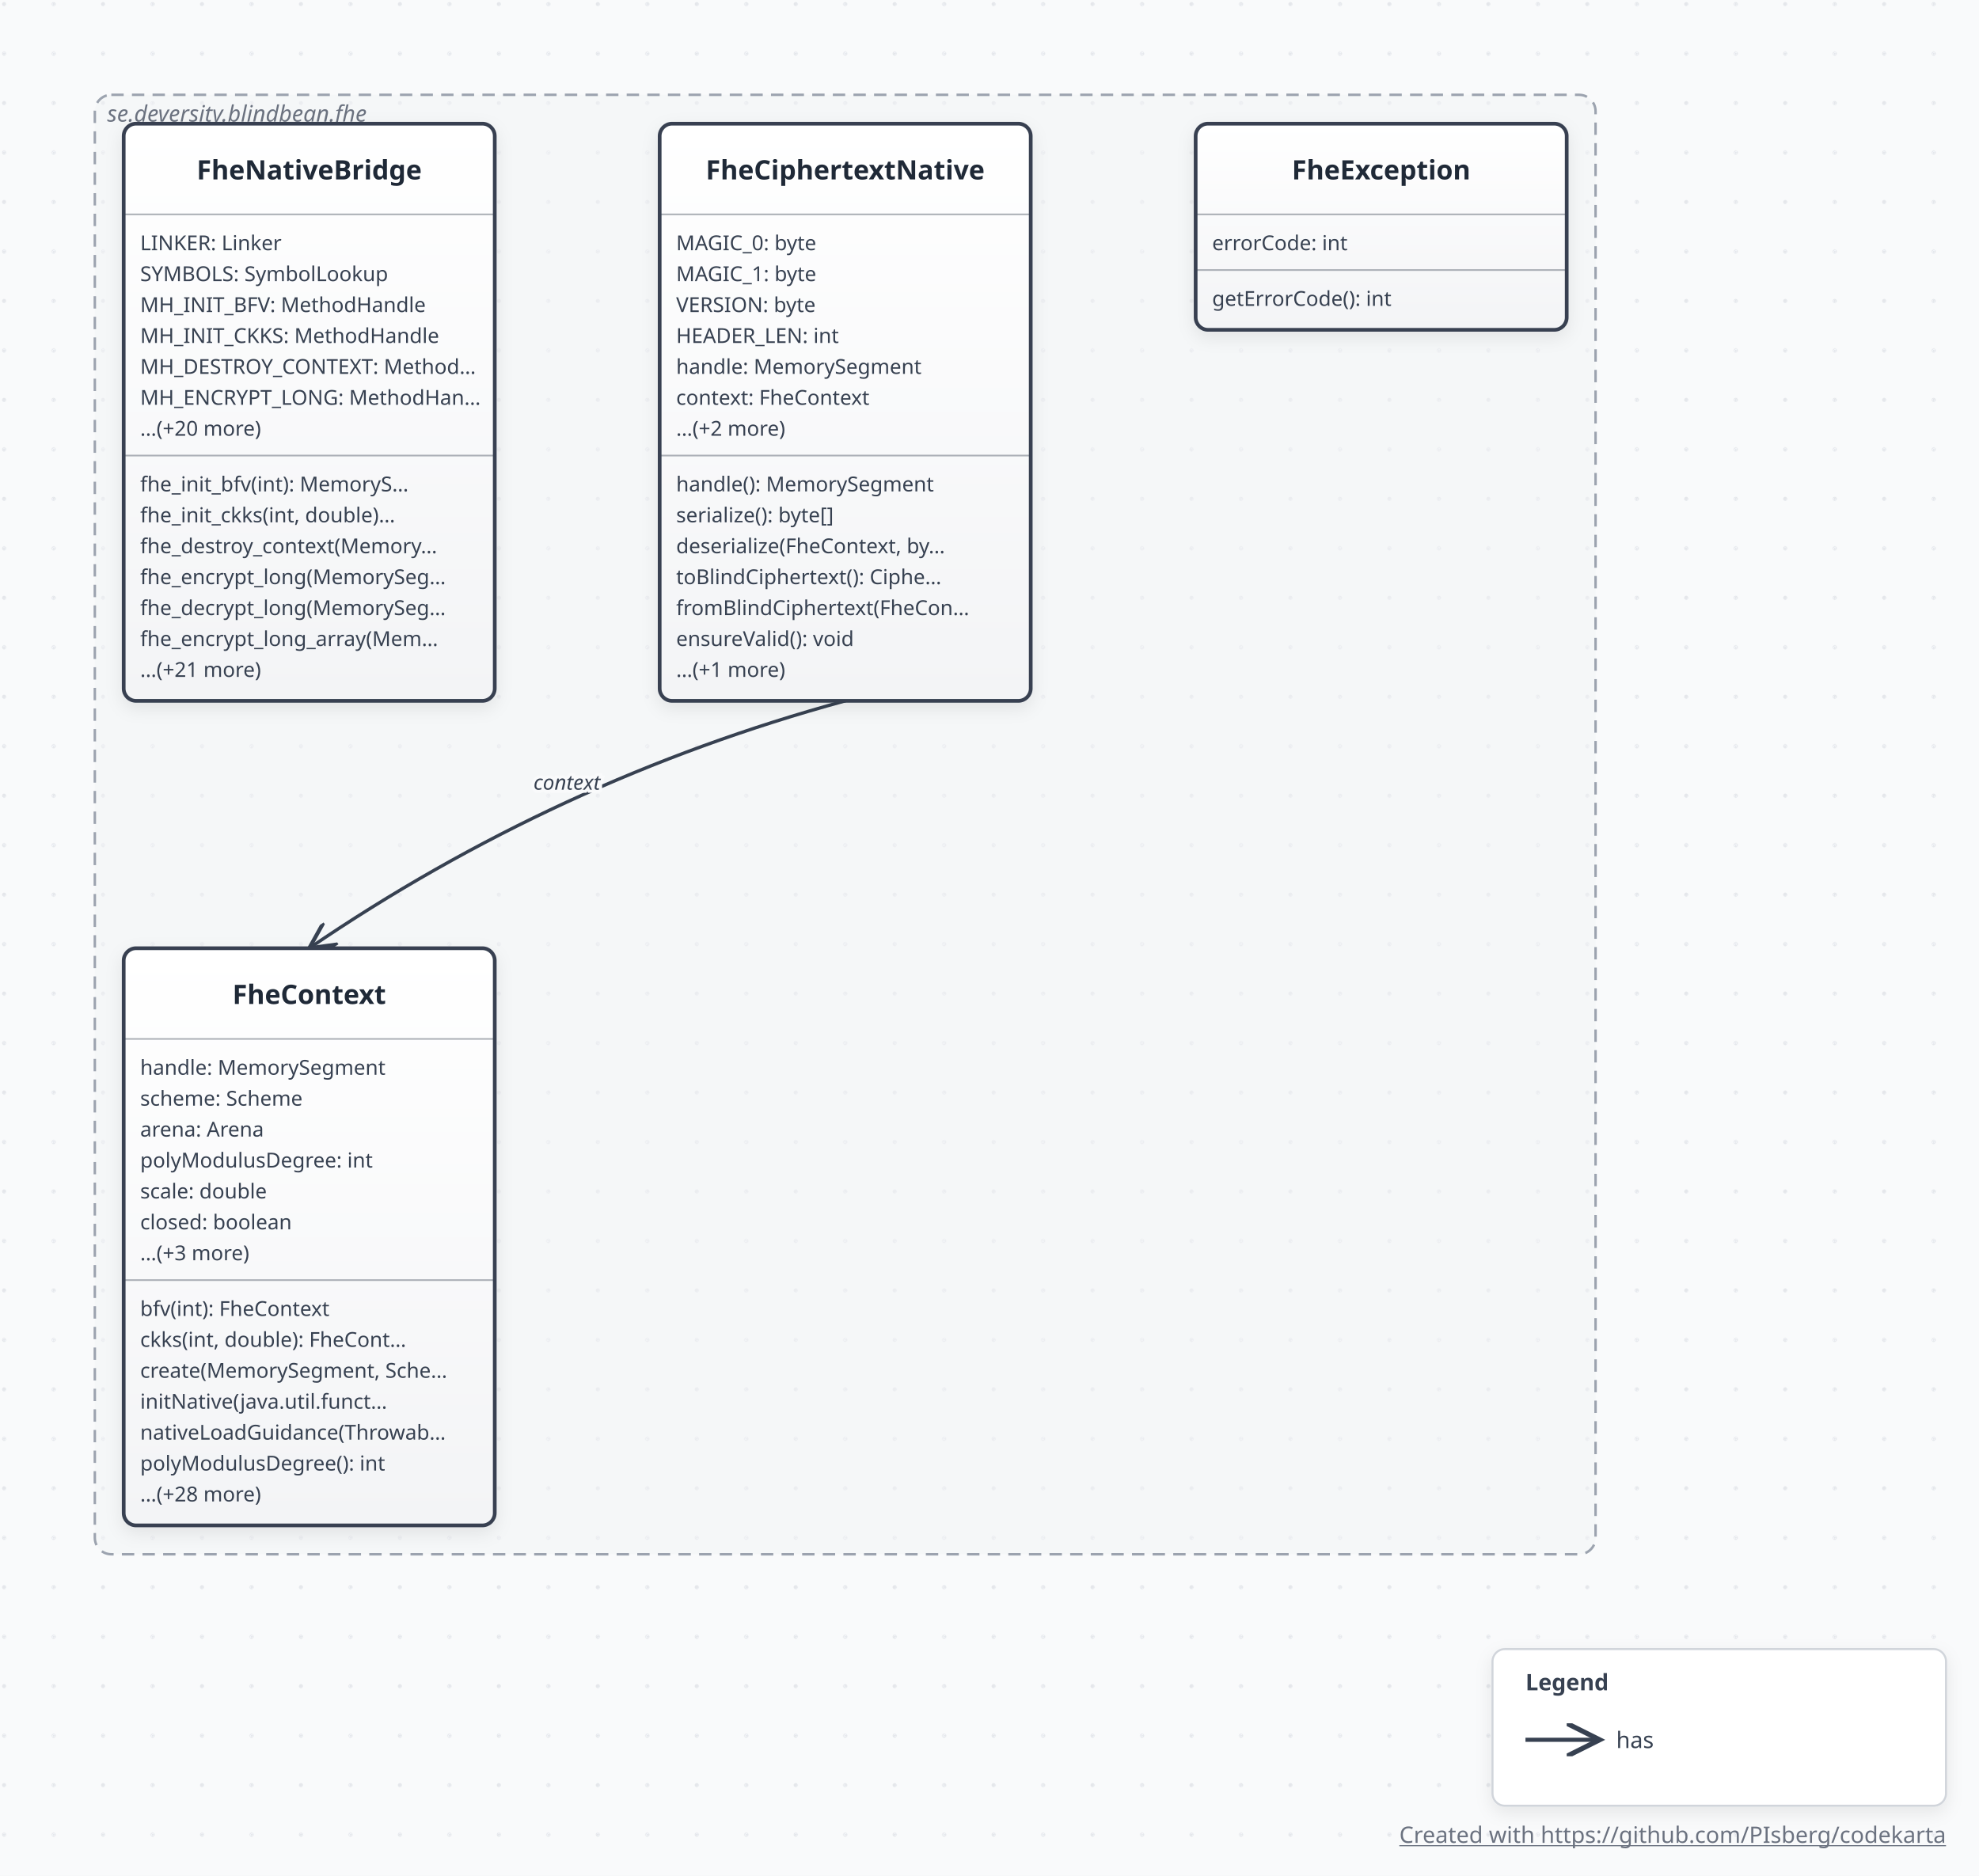
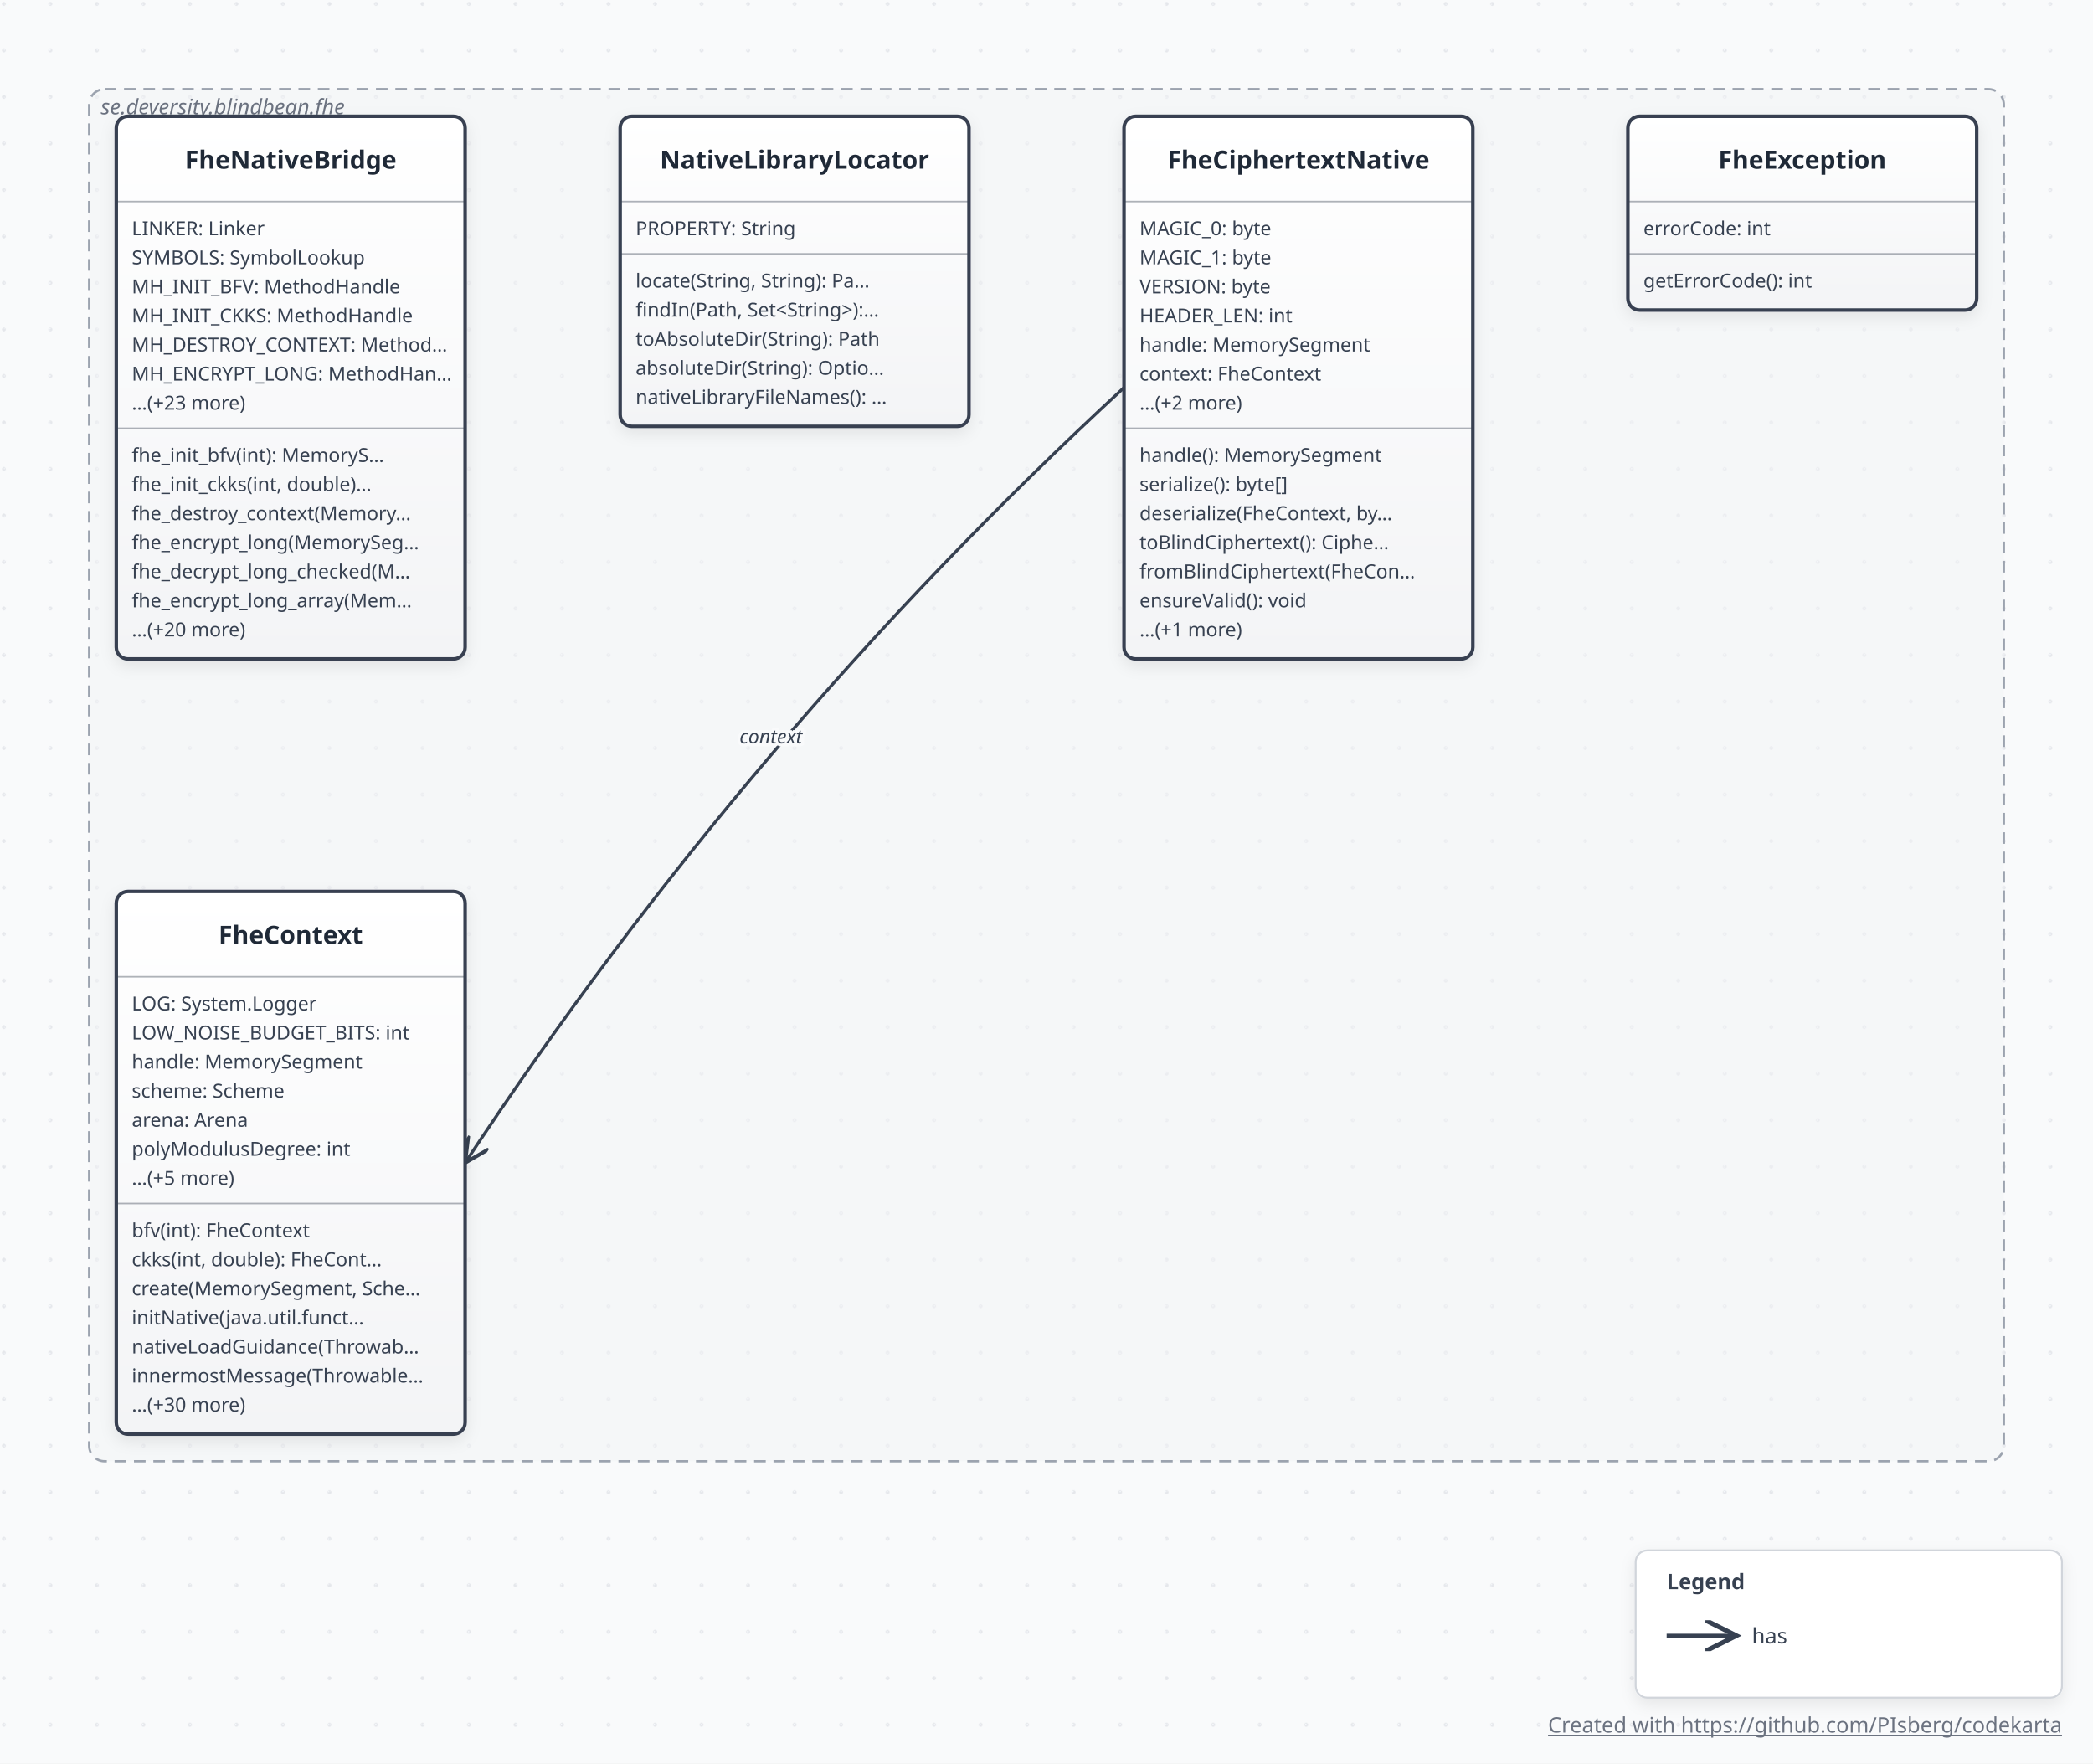
- <svg xmlns="http://www.w3.org/2000/svg" width="960" height="910" viewBox="0 0 960 910">
+ <svg xmlns="http://www.w3.org/2000/svg" width="1080" height="910" viewBox="0 0 1080 910">
  <defs>
    <style>
svg { font-family: 'Outfit', 'Inter', -apple-system, BlinkMacSystemFont, 'Segoe UI', sans-serif; }
text { font-family: 'Outfit', 'Inter', -apple-system, BlinkMacSystemFont, 'Segoe UI', sans-serif !important; }
.node-rect { transition: filter 0.2s ease, stroke-width 0.2s ease, stroke 0.2s ease; }
.node-rect:hover { stroke-width: 2.2 !important; filter: drop-shadow(0 8px 16px rgba(15, 23, 42, 0.12)) !important; }
.edge-line { stroke-linecap: round; stroke-linejoin: round; transition: stroke-width 0.2s ease; }
.edge-line:hover { stroke-width: 2.5 !important; }
.edge-label { paint-order: stroke; stroke: #f9fafb; stroke-width: 3; font-weight: 500; }
.diagram-attribution { fill: #9ca3af; text-decoration: none; transition: fill 0.2s ease; }
.diagram-attribution:hover { fill: #4b5563; text-decoration: underline; }
.group-rect { transition: stroke-width 0.2s ease; }
.node-label { pointer-events: none; }
</style>
    <filter id="nodeShadow" x="-20%" y="-20%" width="140%" height="140%">
      <feDropShadow dx="0" dy="3" stdDeviation="4" flood-color="#0f172a" flood-opacity="0.08" />
    </filter>
    <linearGradient id="grad-CLASS" x1="0%" y1="0%" x2="0%" y2="100%">
      <stop offset="0%" stop-color="#ffffff" />
      <stop offset="100%" stop-color="#f3f4f6" />
    </linearGradient>
    <linearGradient id="grad-INTERFACE" x1="0%" y1="0%" x2="0%" y2="100%">
      <stop offset="0%" stop-color="#eff6ff" />
      <stop offset="100%" stop-color="#dbeafe" />
    </linearGradient>
    <linearGradient id="grad-MODULE" x1="0%" y1="0%" x2="0%" y2="100%">
      <stop offset="0%" stop-color="#faf5ff" />
      <stop offset="100%" stop-color="#ede9fe" />
    </linearGradient>
    <linearGradient id="grad-METHOD" x1="0%" y1="0%" x2="0%" y2="100%">
      <stop offset="0%" stop-color="#fffbeb" />
      <stop offset="100%" stop-color="#fef3c7" />
    </linearGradient>
    <linearGradient id="grad-PACKAGE" x1="0%" y1="0%" x2="0%" y2="100%">
      <stop offset="0%" stop-color="#ecfdf5" />
      <stop offset="100%" stop-color="#d1fae5" />
    </linearGradient>
    <linearGradient id="grad-EXCEPTION" x1="0%" y1="0%" x2="0%" y2="100%">
      <stop offset="0%" stop-color="#fef2f2" />
      <stop offset="100%" stop-color="#fee2e2" />
    </linearGradient>
    <linearGradient id="grad-STATE" x1="0%" y1="0%" x2="0%" y2="100%">
      <stop offset="0%" stop-color="#f0f9ff" />
      <stop offset="100%" stop-color="#e0f2fe" />
    </linearGradient>
    <pattern id="dotGrid" width="24" height="24" patternUnits="userSpaceOnUse">
      <circle cx="2" cy="2" r="1" fill="#e5e7eb" />
    </pattern>
    <marker id="marker-open-374151" markerWidth="10" markerHeight="8" refX="8" refY="4" orient="auto">
      <path d="M0,0 L8,4 L0,8" fill="none" stroke="#374151" stroke-width="1.2" />
    </marker>
  </defs>
-   <rect width="960" height="910" fill="#f9fafb" />
-   <rect width="960" height="910" fill="url(#dotGrid)" />
-   <rect class="group-rect" x="46.0" y="46.0" width="728.0" height="708.0" rx="8" fill="#f3f4f6" fill-opacity="0.5" stroke="#9ca3af" stroke-dasharray="6,4" stroke-width="1.2" />
+   <rect width="1080" height="910" fill="#f9fafb" />
+   <rect width="1080" height="910" fill="url(#dotGrid)" />
+   <rect class="group-rect" x="46.0" y="46.0" width="988.0" height="708.0" rx="8" fill="#f3f4f6" fill-opacity="0.5" stroke="#9ca3af" stroke-dasharray="6,4" stroke-width="1.2" />
  <text x="52.0" y="59.0" font-family="sans-serif" font-size="11" fill="#6b7280" font-style="italic">se.deversity.blindbean.fhe</text>
-   <path class="edge-line" data-source="FheCiphertextNative" data-target="FheContext" data-type="HAS" d="M410.0 340.0 Q269.9 378.2 150.0 460.0" fill="none" stroke="#374151" stroke-width="1.6" marker-end="url(#marker-open-374151)" />
-   <text class="edge-label" data-source="FheCiphertextNative" data-target="FheContext" data-type="HAS" x="275.0" y="383.1" text-anchor="middle" font-family="sans-serif" font-size="10" fill="#374151" font-style="italic">context</text>
+   <path class="edge-line" data-source="FheCiphertextNative" data-target="FheContext" data-type="HAS" d="M580.0 200.0 Q385.6 379.3 240.0 600.0" fill="none" stroke="#374151" stroke-width="1.6" marker-end="url(#marker-open-374151)" />
+   <text class="edge-label" data-source="FheCiphertextNative" data-target="FheContext" data-type="HAS" x="397.8" y="383.6" text-anchor="middle" font-family="sans-serif" font-size="10" fill="#374151" font-style="italic">context</text>
  <g id="FheCiphertextNative">
-     <rect class="node-rect" x="320.0" y="60.0" width="180.0" height="280.0" rx="6.0" fill="url(#grad-CLASS)" stroke="#374151" stroke-width="1.8" filter="url(#nodeShadow)" />
-     <text class="node-label" x="410.0" y="82.0" text-anchor="middle" dominant-baseline="central" font-family="sans-serif" font-size="13.0" font-weight="bold" fill="#1f2937">FheCiphertextNative</text>
-     <line x1="320.0" y1="104.0" x2="500.0" y2="104.0" stroke="#374151" stroke-width="0.8" opacity="0.4" />
-     <text x="328.0" y="117.5" font-family="sans-serif" font-size="10" fill="#374151" dominant-baseline="central">MAGIC_0: byte</text>
-     <text x="328.0" y="132.5" font-family="sans-serif" font-size="10" fill="#374151" dominant-baseline="central">MAGIC_1: byte</text>
-     <text x="328.0" y="147.5" font-family="sans-serif" font-size="10" fill="#374151" dominant-baseline="central">VERSION: byte</text>
-     <text x="328.0" y="162.5" font-family="sans-serif" font-size="10" fill="#374151" dominant-baseline="central">HEADER_LEN: int</text>
-     <text x="328.0" y="177.5" font-family="sans-serif" font-size="10" fill="#374151" dominant-baseline="central">handle: MemorySegment</text>
-     <text x="328.0" y="192.5" font-family="sans-serif" font-size="10" fill="#374151" dominant-baseline="central">context: FheContext</text>
-     <text x="328.0" y="207.5" font-family="sans-serif" font-size="10" fill="#374151" dominant-baseline="central">…(+2 more)</text>
-     <line x1="320.0" y1="221.0" x2="500.0" y2="221.0" stroke="#374151" stroke-width="0.8" opacity="0.4" />
-     <text x="328.0" y="234.5" font-family="sans-serif" font-size="10" fill="#374151" dominant-baseline="central">handle(): MemorySegment</text>
-     <text x="328.0" y="249.5" font-family="sans-serif" font-size="10" fill="#374151" dominant-baseline="central">serialize(): byte[]</text>
-     <text x="328.0" y="264.5" font-family="sans-serif" font-size="10" fill="#374151" dominant-baseline="central">deserialize(FheContext, by…</text>
-     <text x="328.0" y="279.5" font-family="sans-serif" font-size="10" fill="#374151" dominant-baseline="central">toBlindCiphertext(): Ciphe…</text>
-     <text x="328.0" y="294.5" font-family="sans-serif" font-size="10" fill="#374151" dominant-baseline="central">fromBlindCiphertext(FheCon…</text>
-     <text x="328.0" y="309.5" font-family="sans-serif" font-size="10" fill="#374151" dominant-baseline="central">ensureValid(): void</text>
-     <text x="328.0" y="324.5" font-family="sans-serif" font-size="10" fill="#374151" dominant-baseline="central">…(+1 more)</text>
+     <rect class="node-rect" x="580.0" y="60.0" width="180.0" height="280.0" rx="6.0" fill="url(#grad-CLASS)" stroke="#374151" stroke-width="1.8" filter="url(#nodeShadow)" />
+     <text class="node-label" x="670.0" y="82.0" text-anchor="middle" dominant-baseline="central" font-family="sans-serif" font-size="13.0" font-weight="bold" fill="#1f2937">FheCiphertextNative</text>
+     <line x1="580.0" y1="104.0" x2="760.0" y2="104.0" stroke="#374151" stroke-width="0.8" opacity="0.4" />
+     <text x="588.0" y="117.5" font-family="sans-serif" font-size="10" fill="#374151" dominant-baseline="central">MAGIC_0: byte</text>
+     <text x="588.0" y="132.5" font-family="sans-serif" font-size="10" fill="#374151" dominant-baseline="central">MAGIC_1: byte</text>
+     <text x="588.0" y="147.5" font-family="sans-serif" font-size="10" fill="#374151" dominant-baseline="central">VERSION: byte</text>
+     <text x="588.0" y="162.5" font-family="sans-serif" font-size="10" fill="#374151" dominant-baseline="central">HEADER_LEN: int</text>
+     <text x="588.0" y="177.5" font-family="sans-serif" font-size="10" fill="#374151" dominant-baseline="central">handle: MemorySegment</text>
+     <text x="588.0" y="192.5" font-family="sans-serif" font-size="10" fill="#374151" dominant-baseline="central">context: FheContext</text>
+     <text x="588.0" y="207.5" font-family="sans-serif" font-size="10" fill="#374151" dominant-baseline="central">…(+2 more)</text>
+     <line x1="580.0" y1="221.0" x2="760.0" y2="221.0" stroke="#374151" stroke-width="0.8" opacity="0.4" />
+     <text x="588.0" y="234.5" font-family="sans-serif" font-size="10" fill="#374151" dominant-baseline="central">handle(): MemorySegment</text>
+     <text x="588.0" y="249.5" font-family="sans-serif" font-size="10" fill="#374151" dominant-baseline="central">serialize(): byte[]</text>
+     <text x="588.0" y="264.5" font-family="sans-serif" font-size="10" fill="#374151" dominant-baseline="central">deserialize(FheContext, by…</text>
+     <text x="588.0" y="279.5" font-family="sans-serif" font-size="10" fill="#374151" dominant-baseline="central">toBlindCiphertext(): Ciphe…</text>
+     <text x="588.0" y="294.5" font-family="sans-serif" font-size="10" fill="#374151" dominant-baseline="central">fromBlindCiphertext(FheCon…</text>
+     <text x="588.0" y="309.5" font-family="sans-serif" font-size="10" fill="#374151" dominant-baseline="central">ensureValid(): void</text>
+     <text x="588.0" y="324.5" font-family="sans-serif" font-size="10" fill="#374151" dominant-baseline="central">…(+1 more)</text>
  </g>
  <g id="FheContext">
    <rect class="node-rect" x="60.0" y="460.0" width="180.0" height="280.0" rx="6.0" fill="url(#grad-CLASS)" stroke="#374151" stroke-width="1.8" filter="url(#nodeShadow)" />
    <text class="node-label" x="150.0" y="482.0" text-anchor="middle" dominant-baseline="central" font-family="sans-serif" font-size="13.0" font-weight="bold" fill="#1f2937">FheContext</text>
    <line x1="60.0" y1="504.0" x2="240.0" y2="504.0" stroke="#374151" stroke-width="0.8" opacity="0.4" />
-     <text x="68.0" y="517.5" font-family="sans-serif" font-size="10" fill="#374151" dominant-baseline="central">handle: MemorySegment</text>
-     <text x="68.0" y="532.5" font-family="sans-serif" font-size="10" fill="#374151" dominant-baseline="central">scheme: Scheme</text>
-     <text x="68.0" y="547.5" font-family="sans-serif" font-size="10" fill="#374151" dominant-baseline="central">arena: Arena</text>
-     <text x="68.0" y="562.5" font-family="sans-serif" font-size="10" fill="#374151" dominant-baseline="central">polyModulusDegree: int</text>
-     <text x="68.0" y="577.5" font-family="sans-serif" font-size="10" fill="#374151" dominant-baseline="central">scale: double</text>
-     <text x="68.0" y="592.5" font-family="sans-serif" font-size="10" fill="#374151" dominant-baseline="central">closed: boolean</text>
-     <text x="68.0" y="607.5" font-family="sans-serif" font-size="10" fill="#374151" dominant-baseline="central">…(+3 more)</text>
+     <text x="68.0" y="517.5" font-family="sans-serif" font-size="10" fill="#374151" dominant-baseline="central">LOG: System.Logger</text>
+     <text x="68.0" y="532.5" font-family="sans-serif" font-size="10" fill="#374151" dominant-baseline="central">LOW_NOISE_BUDGET_BITS: int</text>
+     <text x="68.0" y="547.5" font-family="sans-serif" font-size="10" fill="#374151" dominant-baseline="central">handle: MemorySegment</text>
+     <text x="68.0" y="562.5" font-family="sans-serif" font-size="10" fill="#374151" dominant-baseline="central">scheme: Scheme</text>
+     <text x="68.0" y="577.5" font-family="sans-serif" font-size="10" fill="#374151" dominant-baseline="central">arena: Arena</text>
+     <text x="68.0" y="592.5" font-family="sans-serif" font-size="10" fill="#374151" dominant-baseline="central">polyModulusDegree: int</text>
+     <text x="68.0" y="607.5" font-family="sans-serif" font-size="10" fill="#374151" dominant-baseline="central">…(+5 more)</text>
    <line x1="60.0" y1="621.0" x2="240.0" y2="621.0" stroke="#374151" stroke-width="0.8" opacity="0.4" />
    <text x="68.0" y="634.5" font-family="sans-serif" font-size="10" fill="#374151" dominant-baseline="central">bfv(int): FheContext</text>
    <text x="68.0" y="649.5" font-family="sans-serif" font-size="10" fill="#374151" dominant-baseline="central">ckks(int, double): FheCont…</text>
    <text x="68.0" y="664.5" font-family="sans-serif" font-size="10" fill="#374151" dominant-baseline="central">create(MemorySegment, Sche…</text>
    <text x="68.0" y="679.5" font-family="sans-serif" font-size="10" fill="#374151" dominant-baseline="central">initNative(java.util.funct…</text>
    <text x="68.0" y="694.5" font-family="sans-serif" font-size="10" fill="#374151" dominant-baseline="central">nativeLoadGuidance(Throwab…</text>
-     <text x="68.0" y="709.5" font-family="sans-serif" font-size="10" fill="#374151" dominant-baseline="central">polyModulusDegree(): int</text>
-     <text x="68.0" y="724.5" font-family="sans-serif" font-size="10" fill="#374151" dominant-baseline="central">…(+28 more)</text>
+     <text x="68.0" y="709.5" font-family="sans-serif" font-size="10" fill="#374151" dominant-baseline="central">innermostMessage(Throwable…</text>
+     <text x="68.0" y="724.5" font-family="sans-serif" font-size="10" fill="#374151" dominant-baseline="central">…(+30 more)</text>
  </g>
  <g id="FheException">
-     <rect class="node-rect" x="580.0" y="60.0" width="180.0" height="100.0" rx="6.0" fill="url(#grad-CLASS)" stroke="#374151" stroke-width="1.8" filter="url(#nodeShadow)" />
-     <text class="node-label" x="670.0" y="82.0" text-anchor="middle" dominant-baseline="central" font-family="sans-serif" font-size="13.0" font-weight="bold" fill="#1f2937">FheException</text>
-     <line x1="580.0" y1="104.0" x2="760.0" y2="104.0" stroke="#374151" stroke-width="0.8" opacity="0.4" />
-     <text x="588.0" y="117.5" font-family="sans-serif" font-size="10" fill="#374151" dominant-baseline="central">errorCode: int</text>
-     <line x1="580.0" y1="131.0" x2="760.0" y2="131.0" stroke="#374151" stroke-width="0.8" opacity="0.4" />
-     <text x="588.0" y="144.5" font-family="sans-serif" font-size="10" fill="#374151" dominant-baseline="central">getErrorCode(): int</text>
+     <rect class="node-rect" x="840.0" y="60.0" width="180.0" height="100.0" rx="6.0" fill="url(#grad-CLASS)" stroke="#374151" stroke-width="1.8" filter="url(#nodeShadow)" />
+     <text class="node-label" x="930.0" y="82.0" text-anchor="middle" dominant-baseline="central" font-family="sans-serif" font-size="13.0" font-weight="bold" fill="#1f2937">FheException</text>
+     <line x1="840.0" y1="104.0" x2="1020.0" y2="104.0" stroke="#374151" stroke-width="0.8" opacity="0.4" />
+     <text x="848.0" y="117.5" font-family="sans-serif" font-size="10" fill="#374151" dominant-baseline="central">errorCode: int</text>
+     <line x1="840.0" y1="131.0" x2="1020.0" y2="131.0" stroke="#374151" stroke-width="0.8" opacity="0.4" />
+     <text x="848.0" y="144.5" font-family="sans-serif" font-size="10" fill="#374151" dominant-baseline="central">getErrorCode(): int</text>
  </g>
  <g id="FheNativeBridge">
    <rect class="node-rect" x="60.0" y="60.0" width="180.0" height="280.0" rx="6.0" fill="url(#grad-CLASS)" stroke="#374151" stroke-width="1.8" filter="url(#nodeShadow)" />
    <text class="node-label" x="150.0" y="82.0" text-anchor="middle" dominant-baseline="central" font-family="sans-serif" font-size="13.0" font-weight="bold" fill="#1f2937">FheNativeBridge</text>
    <line x1="60.0" y1="104.0" x2="240.0" y2="104.0" stroke="#374151" stroke-width="0.8" opacity="0.4" />
    <text x="68.0" y="117.5" font-family="sans-serif" font-size="10" fill="#374151" dominant-baseline="central">LINKER: Linker</text>
    <text x="68.0" y="132.5" font-family="sans-serif" font-size="10" fill="#374151" dominant-baseline="central">SYMBOLS: SymbolLookup</text>
    <text x="68.0" y="147.5" font-family="sans-serif" font-size="10" fill="#374151" dominant-baseline="central">MH_INIT_BFV: MethodHandle</text>
    <text x="68.0" y="162.5" font-family="sans-serif" font-size="10" fill="#374151" dominant-baseline="central">MH_INIT_CKKS: MethodHandle</text>
    <text x="68.0" y="177.5" font-family="sans-serif" font-size="10" fill="#374151" dominant-baseline="central">MH_DESTROY_CONTEXT: Method…</text>
    <text x="68.0" y="192.5" font-family="sans-serif" font-size="10" fill="#374151" dominant-baseline="central">MH_ENCRYPT_LONG: MethodHan…</text>
-     <text x="68.0" y="207.5" font-family="sans-serif" font-size="10" fill="#374151" dominant-baseline="central">…(+20 more)</text>
+     <text x="68.0" y="207.5" font-family="sans-serif" font-size="10" fill="#374151" dominant-baseline="central">…(+23 more)</text>
    <line x1="60.0" y1="221.0" x2="240.0" y2="221.0" stroke="#374151" stroke-width="0.8" opacity="0.4" />
    <text x="68.0" y="234.5" font-family="sans-serif" font-size="10" fill="#374151" dominant-baseline="central">fhe_init_bfv(int): MemoryS…</text>
    <text x="68.0" y="249.5" font-family="sans-serif" font-size="10" fill="#374151" dominant-baseline="central">fhe_init_ckks(int, double)…</text>
    <text x="68.0" y="264.5" font-family="sans-serif" font-size="10" fill="#374151" dominant-baseline="central">fhe_destroy_context(Memory…</text>
    <text x="68.0" y="279.5" font-family="sans-serif" font-size="10" fill="#374151" dominant-baseline="central">fhe_encrypt_long(MemorySeg…</text>
-     <text x="68.0" y="294.5" font-family="sans-serif" font-size="10" fill="#374151" dominant-baseline="central">fhe_decrypt_long(MemorySeg…</text>
+     <text x="68.0" y="294.5" font-family="sans-serif" font-size="10" fill="#374151" dominant-baseline="central">fhe_decrypt_long_checked(M…</text>
    <text x="68.0" y="309.5" font-family="sans-serif" font-size="10" fill="#374151" dominant-baseline="central">fhe_encrypt_long_array(Mem…</text>
-     <text x="68.0" y="324.5" font-family="sans-serif" font-size="10" fill="#374151" dominant-baseline="central">…(+21 more)</text>
+     <text x="68.0" y="324.5" font-family="sans-serif" font-size="10" fill="#374151" dominant-baseline="central">…(+20 more)</text>
  </g>
-   <rect x="724.0" y="800.0" width="220.0" height="76.0" rx="6" fill="#ffffff" stroke="#d1d5db" stroke-width="1" filter="url(#nodeShadow)" />
-   <text x="740.0" y="820.0" font-family="sans-serif" font-size="11" font-weight="bold" fill="#374151">Legend</text>
-   <line x1="740.0" y1="844.0" x2="776.0" y2="844.0" stroke="#374151" stroke-width="2" marker-end="url(#marker-open-374151)" />
-   <text x="784.0" y="848.0" font-family="sans-serif" font-size="11" fill="#374151">has</text>
+   <g id="NativeLibraryLocator">
+     <rect class="node-rect" x="320.0" y="60.0" width="180.0" height="160.0" rx="6.0" fill="url(#grad-CLASS)" stroke="#374151" stroke-width="1.8" filter="url(#nodeShadow)" />
+     <text class="node-label" x="410.0" y="82.0" text-anchor="middle" dominant-baseline="central" font-family="sans-serif" font-size="13.0" font-weight="bold" fill="#1f2937">NativeLibraryLocator</text>
+     <line x1="320.0" y1="104.0" x2="500.0" y2="104.0" stroke="#374151" stroke-width="0.8" opacity="0.4" />
+     <text x="328.0" y="117.5" font-family="sans-serif" font-size="10" fill="#374151" dominant-baseline="central">PROPERTY: String</text>
+     <line x1="320.0" y1="131.0" x2="500.0" y2="131.0" stroke="#374151" stroke-width="0.8" opacity="0.4" />
+     <text x="328.0" y="144.5" font-family="sans-serif" font-size="10" fill="#374151" dominant-baseline="central">locate(String, String): Pa…</text>
+     <text x="328.0" y="159.5" font-family="sans-serif" font-size="10" fill="#374151" dominant-baseline="central">findIn(Path, Set&lt;String&gt;):…</text>
+     <text x="328.0" y="174.5" font-family="sans-serif" font-size="10" fill="#374151" dominant-baseline="central">toAbsoluteDir(String): Path</text>
+     <text x="328.0" y="189.5" font-family="sans-serif" font-size="10" fill="#374151" dominant-baseline="central">absoluteDir(String): Optio…</text>
+     <text x="328.0" y="204.5" font-family="sans-serif" font-size="10" fill="#374151" dominant-baseline="central">nativeLibraryFileNames(): …</text>
+   </g>
+   <rect x="844.0" y="800.0" width="220.0" height="76.0" rx="6" fill="#ffffff" stroke="#d1d5db" stroke-width="1" filter="url(#nodeShadow)" />
+   <text x="860.0" y="820.0" font-family="sans-serif" font-size="11" font-weight="bold" fill="#374151">Legend</text>
+   <line x1="860.0" y1="844.0" x2="896.0" y2="844.0" stroke="#374151" stroke-width="2" marker-end="url(#marker-open-374151)" />
+   <text x="904.0" y="848.0" font-family="sans-serif" font-size="11" fill="#374151">has</text>
  <a class="diagram-attribution" href="https://github.com/PIsberg/codekarta" target="_blank" rel="noopener noreferrer">
-     <text x="944.0" y="894.0" text-anchor="end" font-family="sans-serif" font-size="11" fill="#6b7280" text-decoration="underline">Created with https://github.com/PIsberg/codekarta</text>
+     <text x="1064.0" y="894.0" text-anchor="end" font-family="sans-serif" font-size="11" fill="#6b7280" text-decoration="underline">Created with https://github.com/PIsberg/codekarta</text>
  </a>
</svg>
